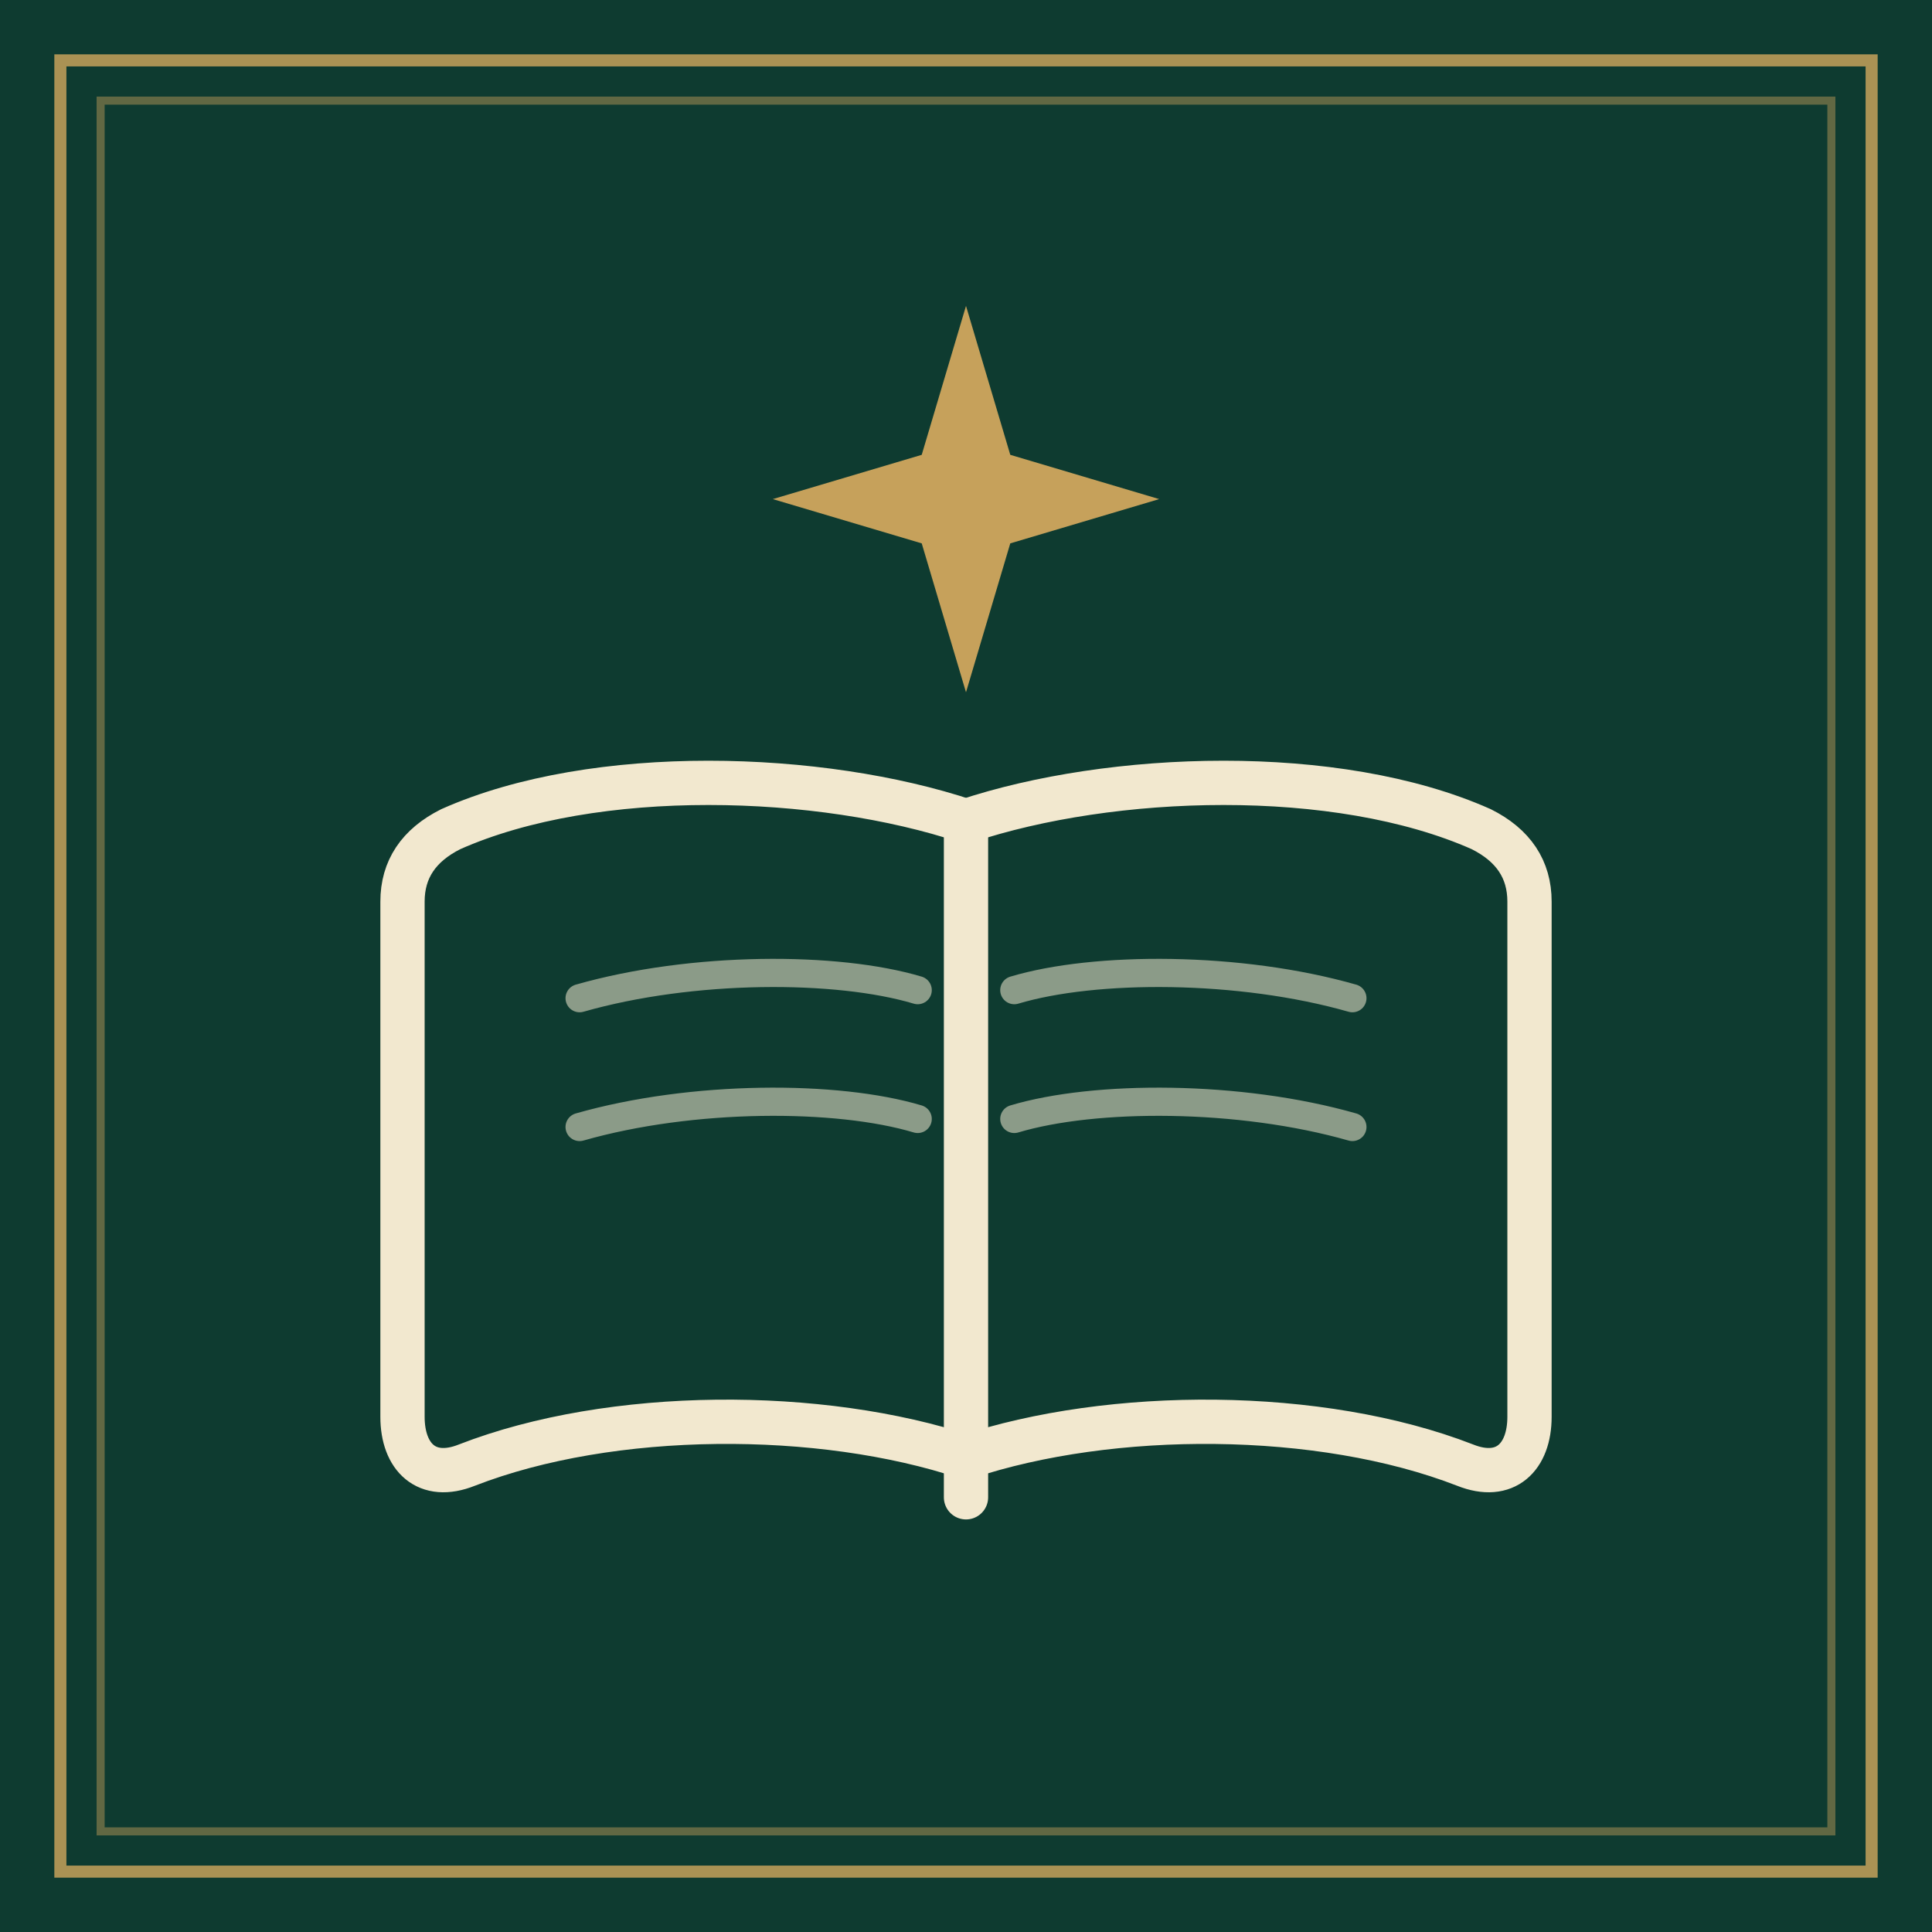
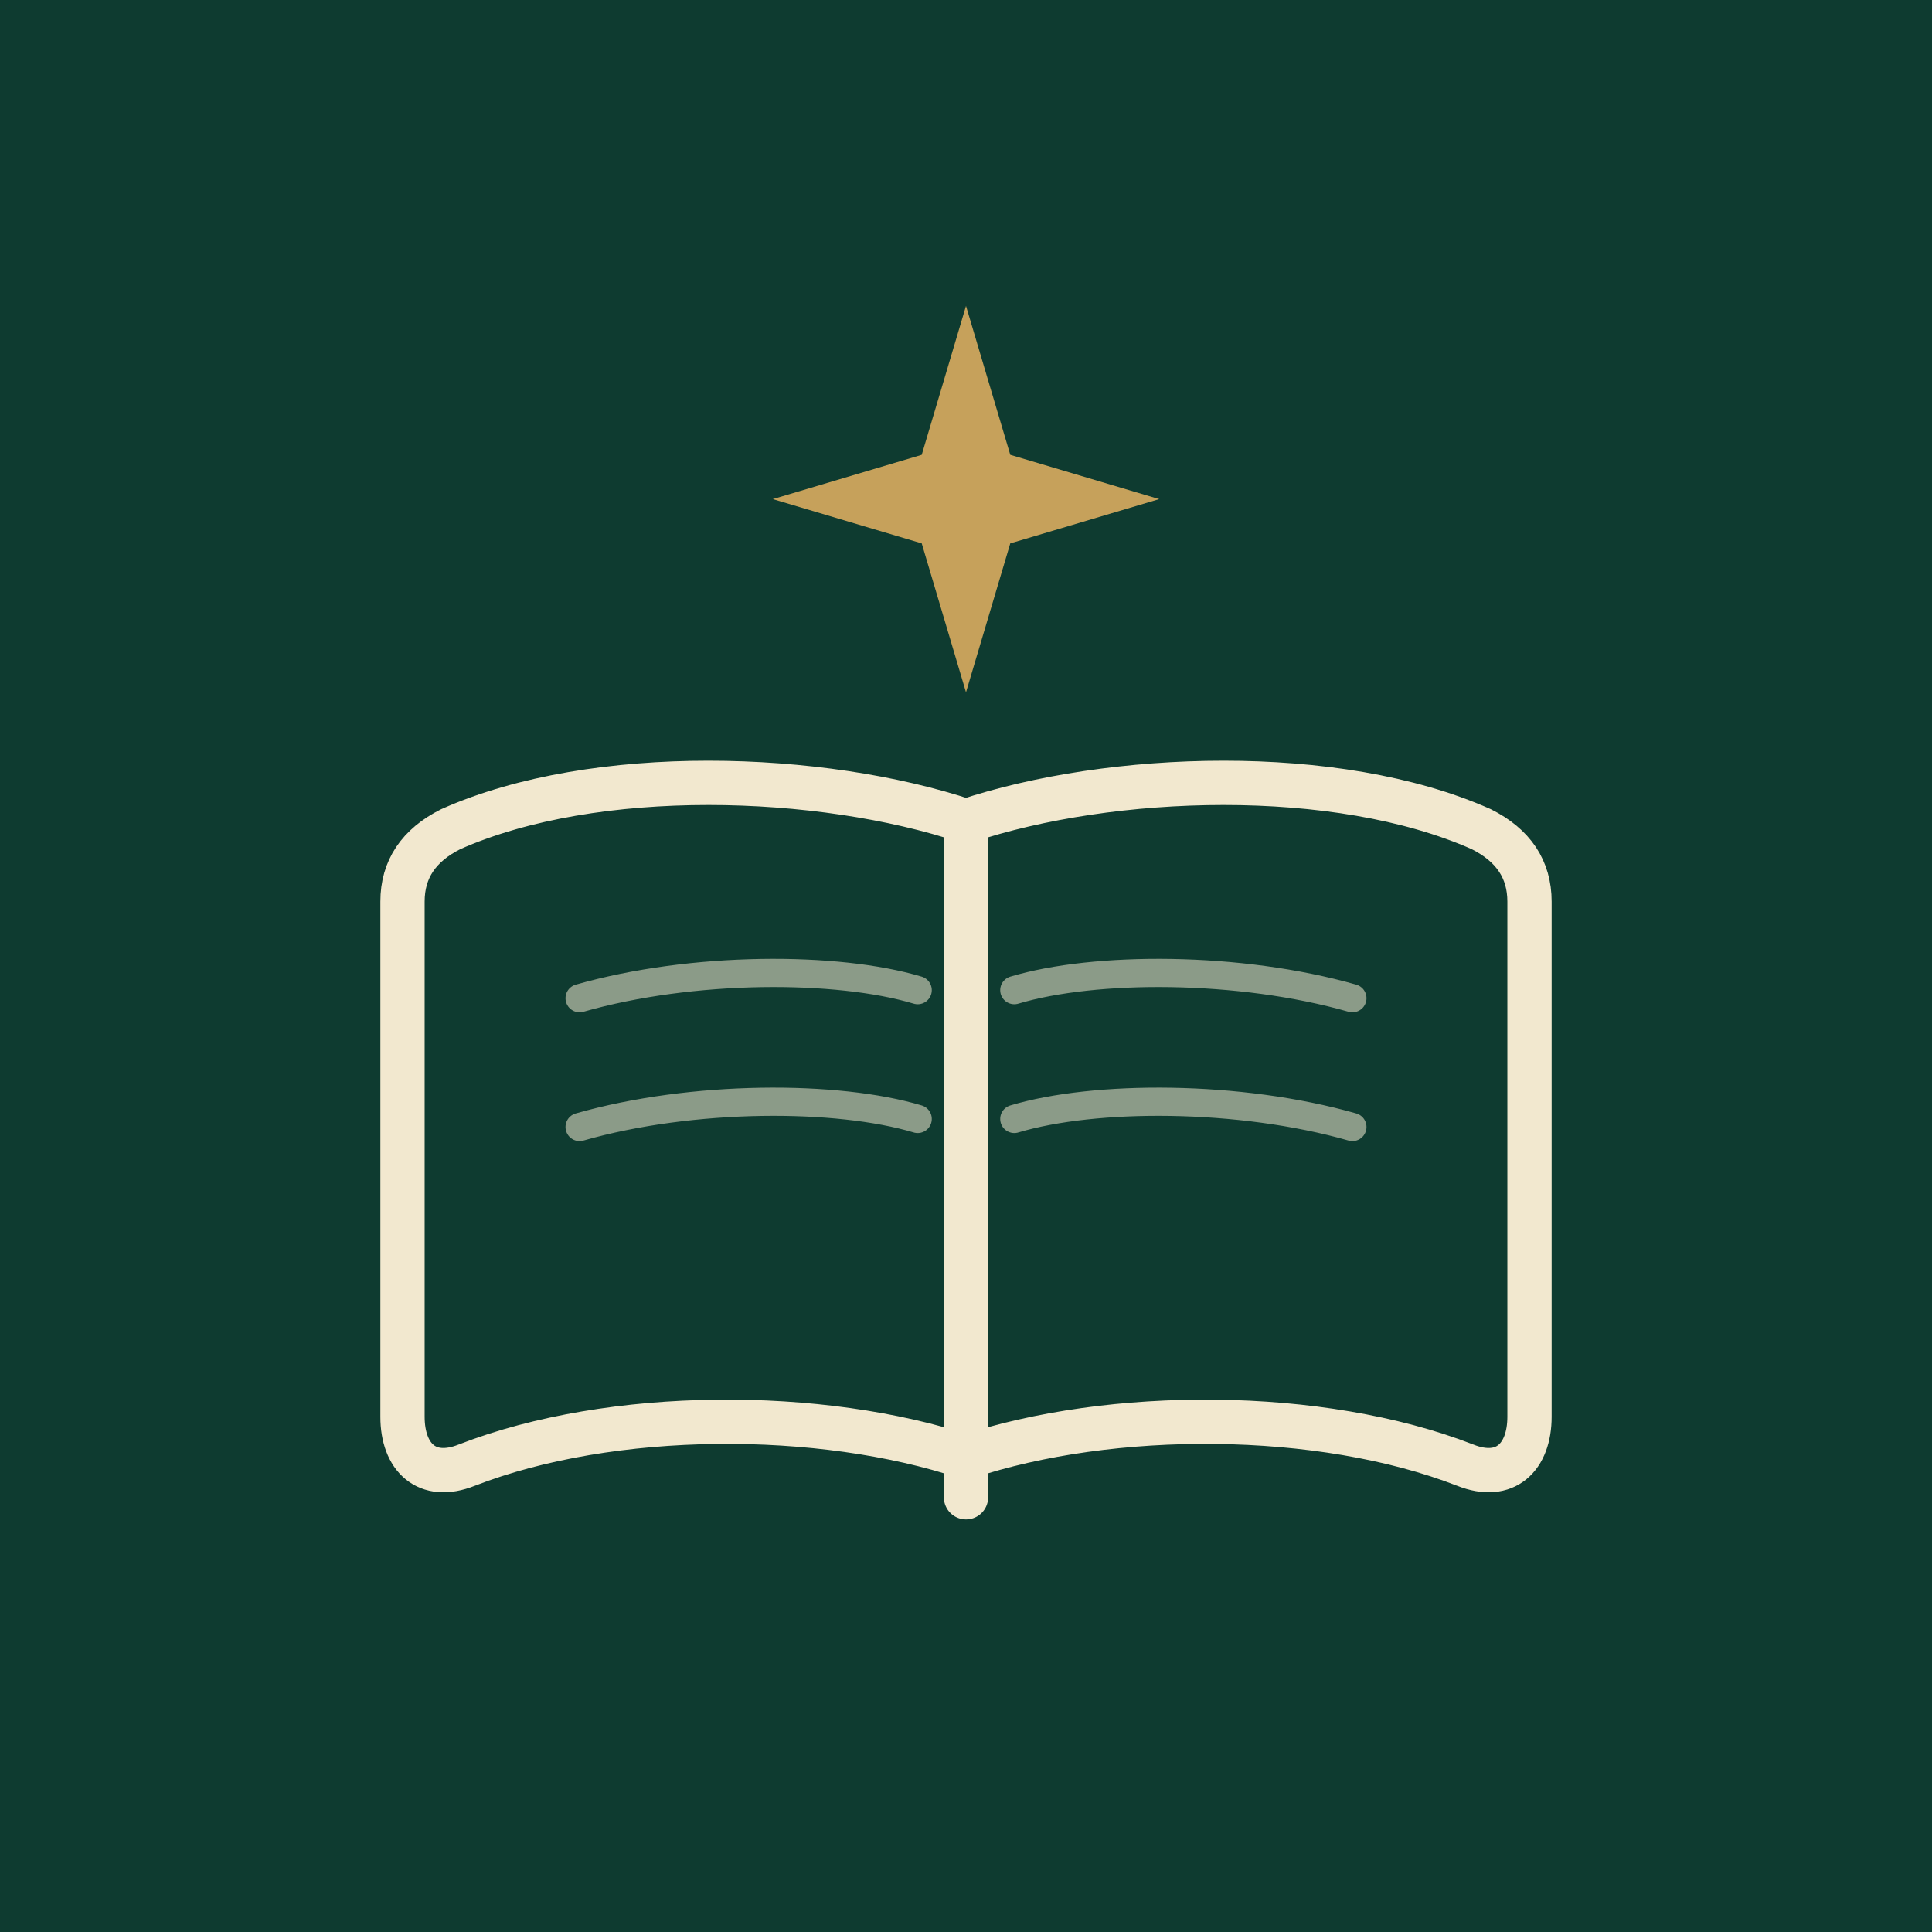
<svg xmlns="http://www.w3.org/2000/svg" viewBox="0 0 24 24" width="1024" height="1024">
  <rect width="24" height="24" fill="#0E3B30" />
-   <g id="inset-rules">
-     <rect x="0.75" y="0.75" width="22.5" height="22.5" fill="none" stroke="#C6A15B" stroke-opacity="0.85" stroke-width="0.15" />
-     <rect x="1.25" y="1.25" width="21.5" height="21.5" fill="none" stroke="#C6A15B" stroke-opacity="0.45" stroke-width="0.1" />
-   </g>
-   <g id="rosette" fill="#C6A15B" transform="translate(12 6.2)">
+   <g fill="#C6A15B" transform="translate(12 6.2)">
    <path d="M0,-2.4 L0.55,-0.55 L2.4,0 L0.55,0.55 L0,2.4 L-0.55,0.55 L-2.4,0 L-0.55,-0.55 Z" />
    <circle r="0.45" />
  </g>
-   <g id="book" fill="none" stroke="#F2E8CF" stroke-width="0.55" stroke-linecap="round" stroke-linejoin="round">
+   <g fill="none" stroke="#F2E8CF" stroke-width="0.55" stroke-linecap="round" stroke-linejoin="round">
    <path d="M12 10.2 V18.6" />
    <path d="M12 10.2 C10.2 9.6, 7.4 9.5, 5.6 10.3 C5.2 10.5, 5 10.8, 5 11.2 V17.6 C5 18.1, 5.3 18.4, 5.8 18.2 C7.6 17.5, 10.2 17.5, 12 18.1" />
    <path d="M12 10.2 C13.8 9.6, 16.6 9.5, 18.4 10.3 C18.8 10.5, 19 10.8, 19 11.2 V17.6 C19 18.1, 18.7 18.4, 18.2 18.2 C16.4 17.5, 13.8 17.5, 12 18.1" />
    <path d="M7.2 12.4 C8.6 12.0, 10.4 12.0, 11.4 12.3" stroke-opacity="0.55" stroke-width="0.35" />
    <path d="M7.2 14.0 C8.6 13.6, 10.4 13.6, 11.4 13.9" stroke-opacity="0.55" stroke-width="0.35" />
    <path d="M12.6 12.3 C13.6 12.0, 15.4 12.0, 16.8 12.4" stroke-opacity="0.55" stroke-width="0.35" />
    <path d="M12.6 13.9 C13.6 13.6, 15.4 13.6, 16.8 14.0" stroke-opacity="0.55" stroke-width="0.35" />
  </g>
</svg>
